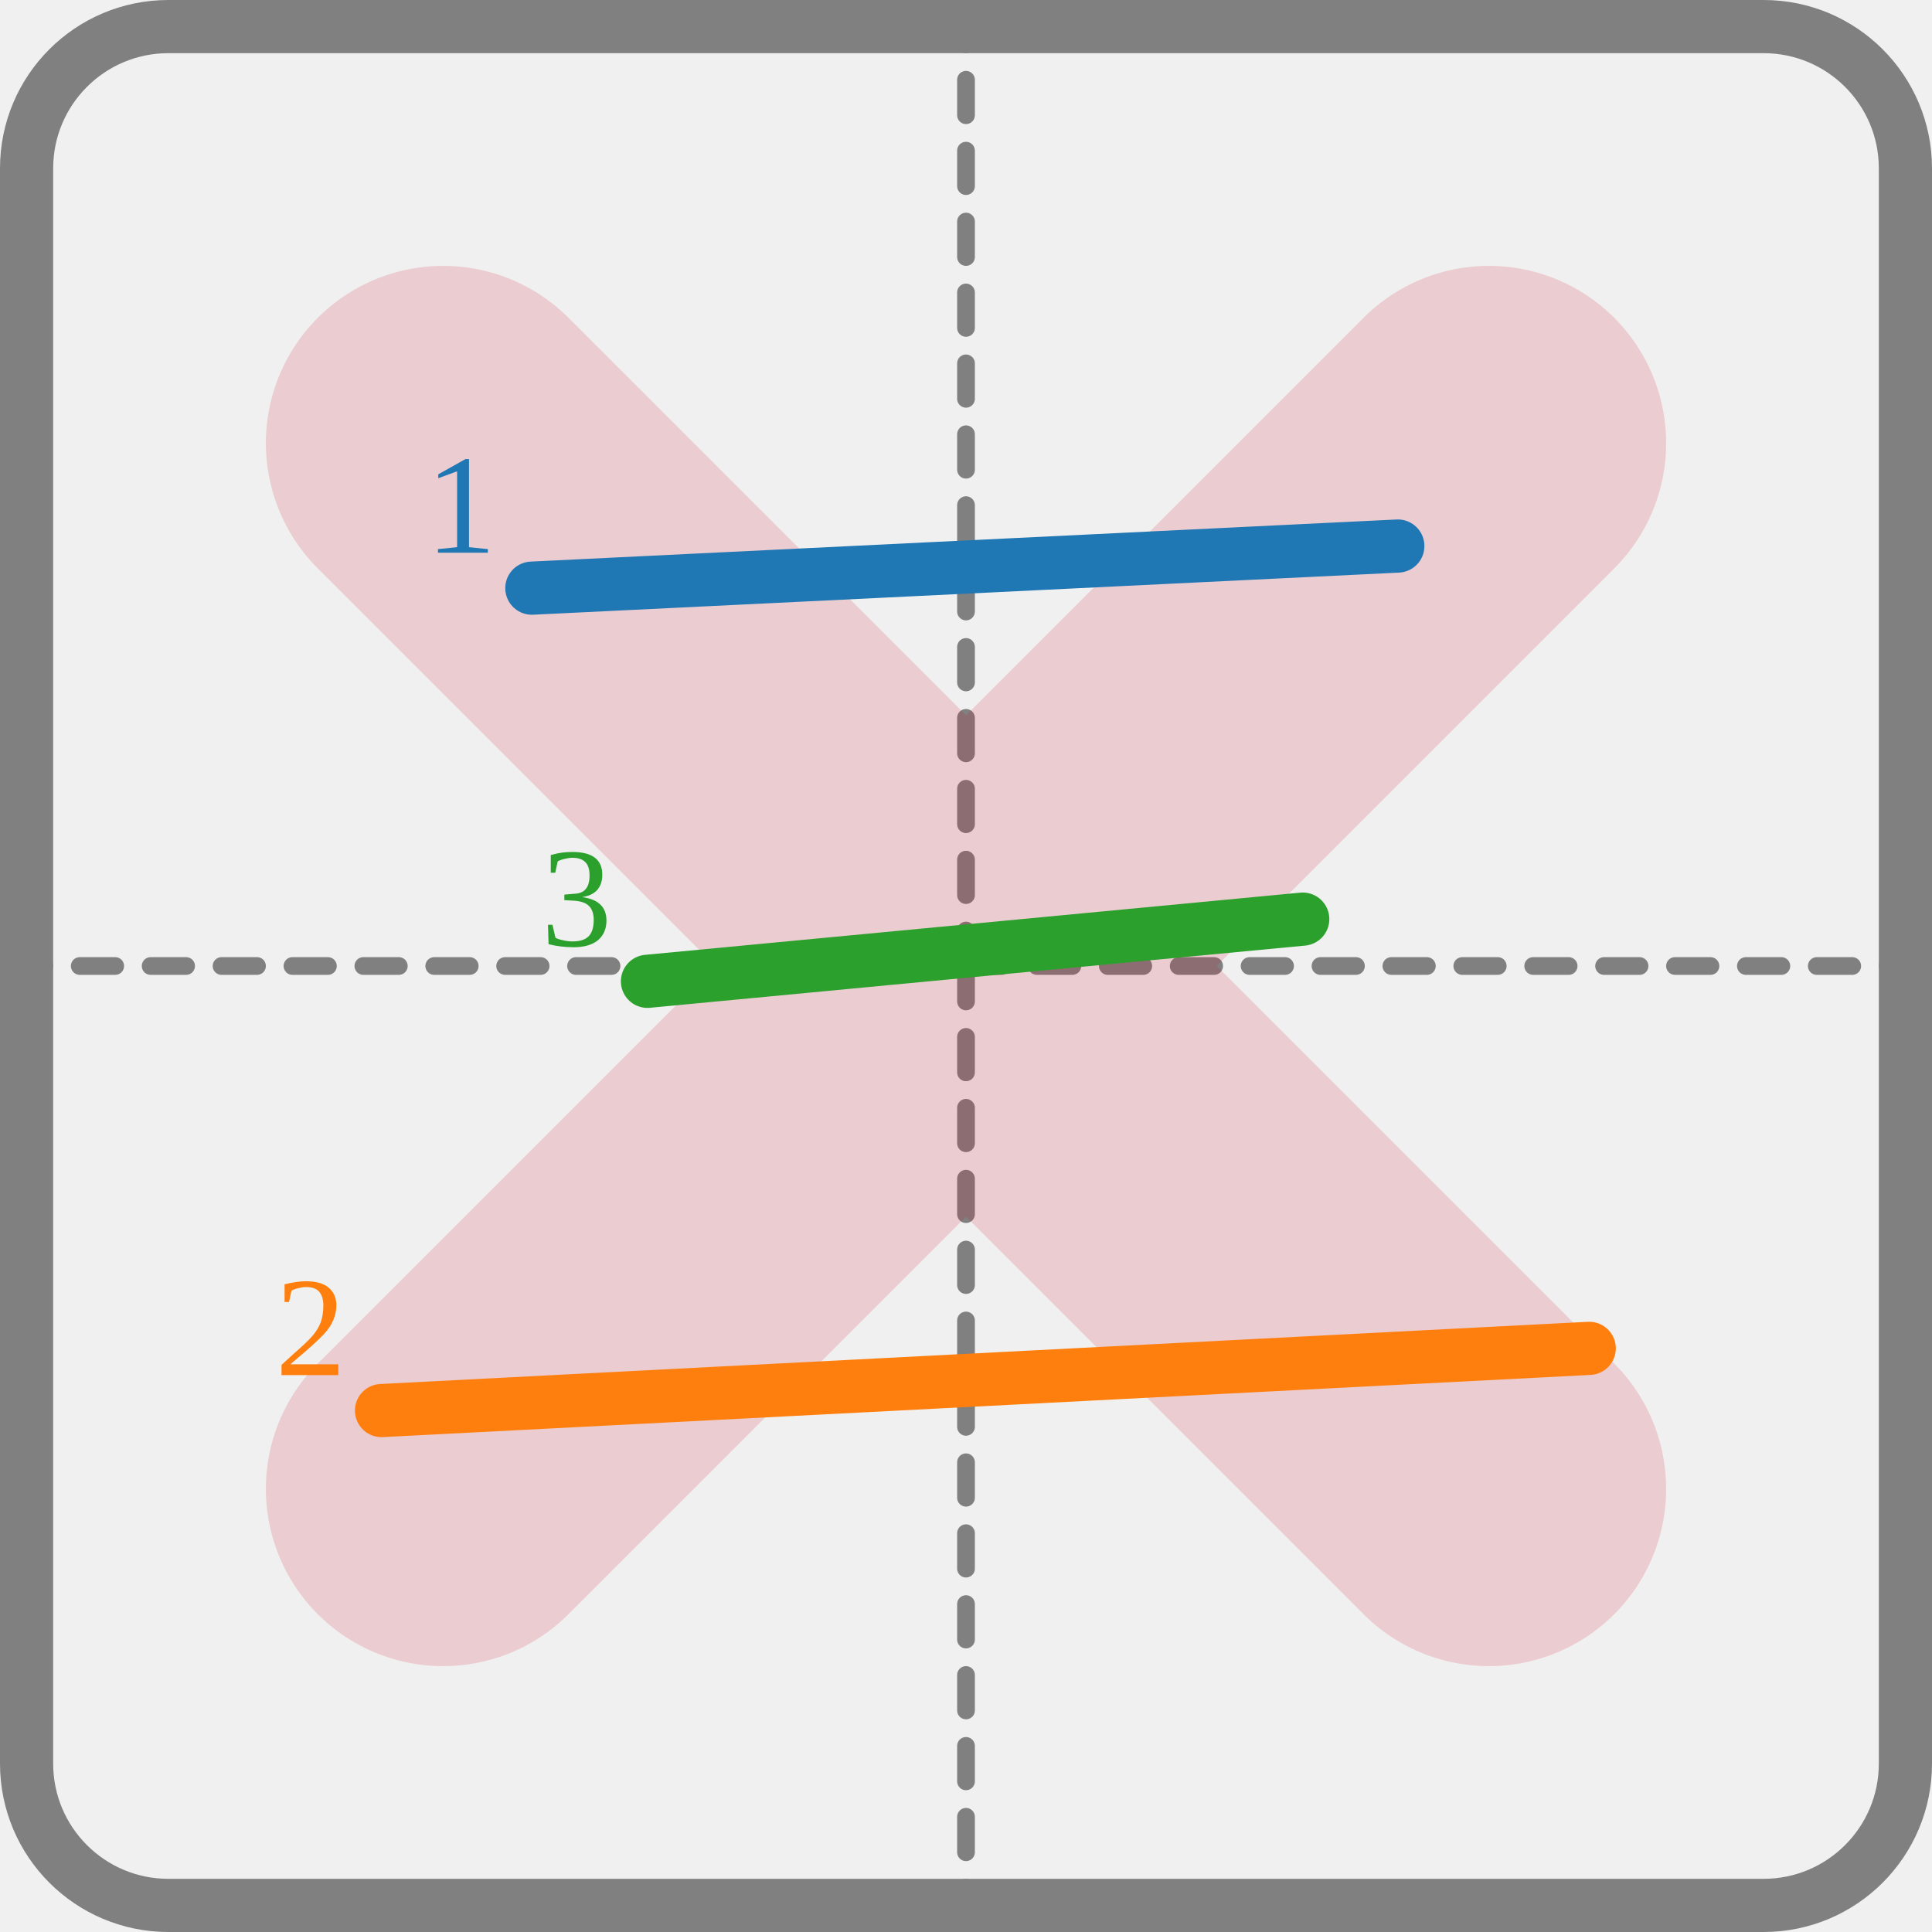
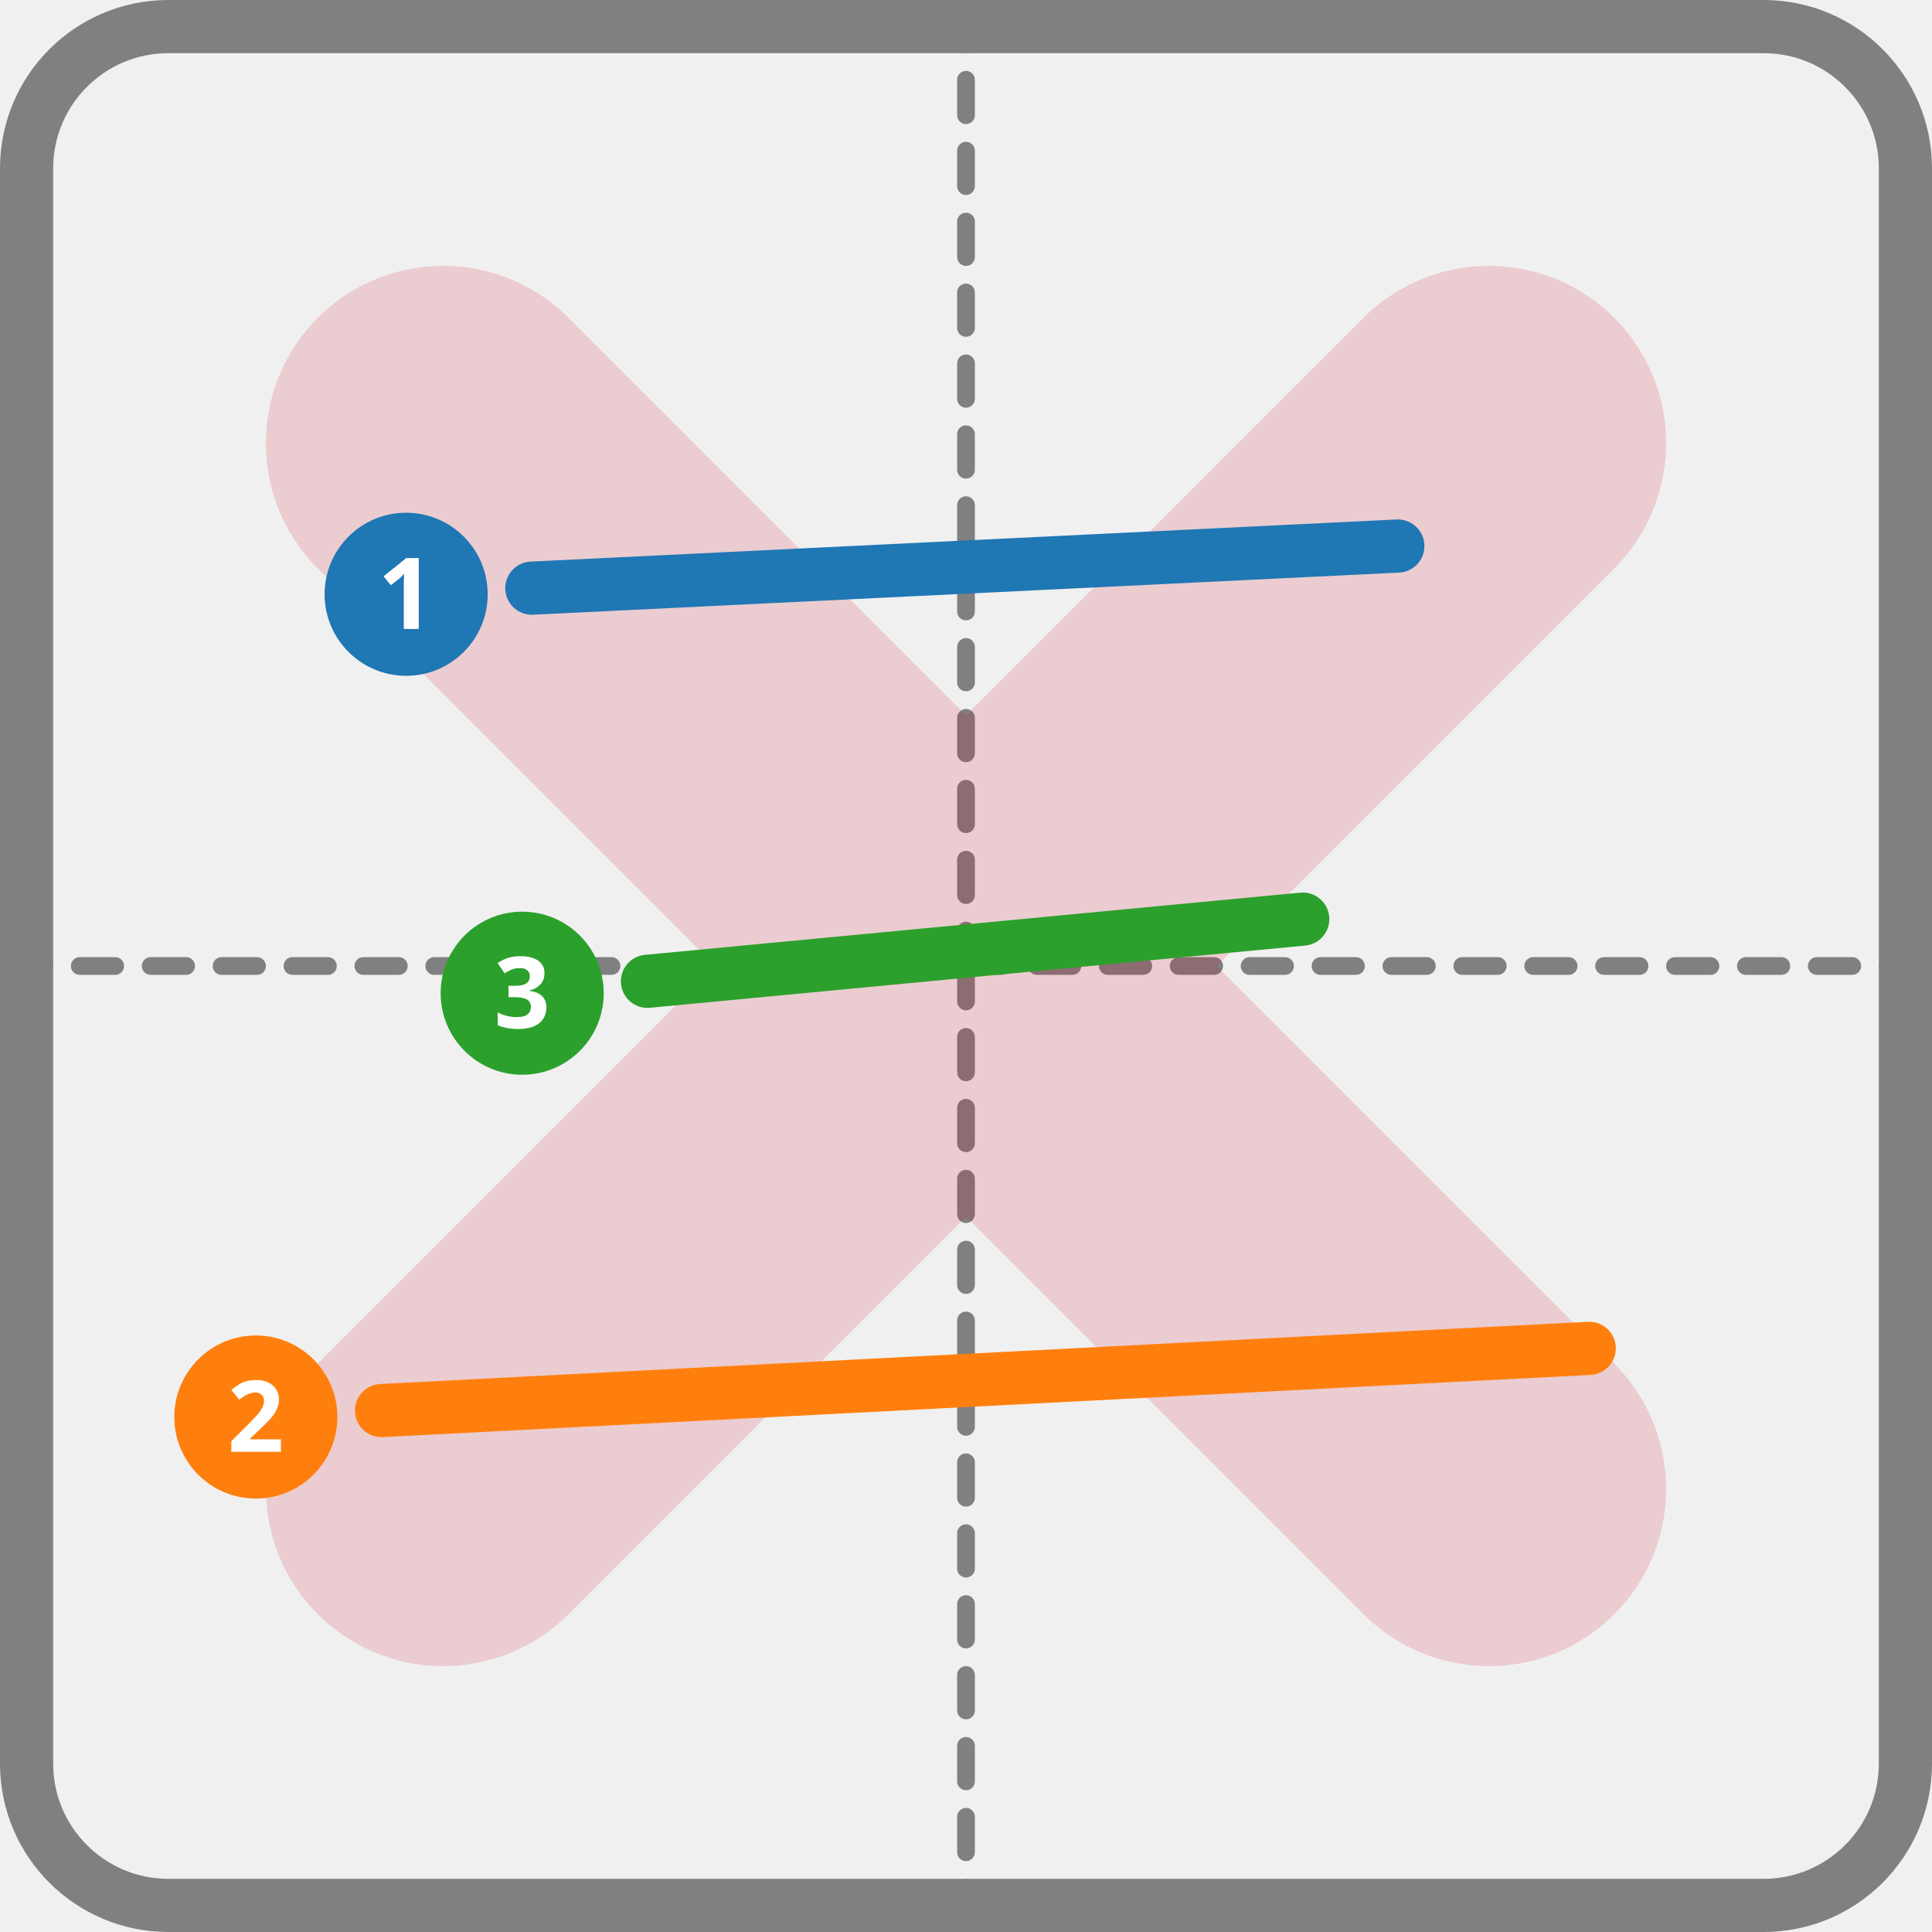
<svg xmlns="http://www.w3.org/2000/svg" height="109" viewBox="0 0 109 109" width="109">
  <rect fill="none" height="106" rx="8" ry="8" stroke="gray" stroke-linejoin="miter" stroke-width="3" width="106" x="1.5" y="1.5" />
  <line stroke="gray" stroke-dasharray="2,2" stroke-linecap="round" stroke-width="1" x1="54.5" x2="109" y1="54.5" y2="54.5" />
  <line stroke="gray" stroke-dasharray="2,2" stroke-linecap="round" stroke-width="1" x1="54.5" x2="0" y1="54.5" y2="54.5" />
  <line stroke="gray" stroke-dasharray="2,2" stroke-linecap="round" stroke-width="1" x1="54.5" x2="54.5" y1="54.5" y2="0" />
  <line stroke="gray" stroke-dasharray="2,2" stroke-linecap="round" stroke-width="1" x1="54.5" x2="54.5" y1="54.5" y2="109" />
  <path d="M25,25 L84,84 M84,25 L25,84" fill="none" opacity="0.15" stroke="#D0021B" stroke-linecap="round" stroke-width="20" />
  <path d="M30.006,33.183 C46.291,32.391 62.576,31.599 78.862,30.807" fill="none" stroke="#1f77b4" stroke-linecap="round" stroke-linejoin="round" stroke-width="3" />
-   <text fill="#1f77b4" font-size="8" text-anchor="end" x="28.006" y="31.183">
+   <path d="M21.525,79.581 C44.237,78.411 66.95,77.242 89.662,76.072" fill="none" stroke="#ff7f0e" stroke-linecap="round" stroke-linejoin="round" stroke-width="3" />
+   <path d="M36.529,55.364 C48.852,54.194 61.175,53.025 73.498,51.855" fill="none" stroke="#2ca02c" stroke-linecap="round" stroke-linejoin="round" stroke-width="3" />
+   <circle cx="22.914" cy="33.528" fill="#1f77b4" r="4.6" />
+   <text fill="#ffffff" font-family="sans-serif" font-size="5.6" font-weight="bold" text-anchor="middle" x="22.914" y="35.488">
1
</text>
-   <path d="M21.525,79.581 C44.237,78.411 66.95,77.242 89.662,76.072" fill="none" stroke="#ff7f0e" stroke-linecap="round" stroke-linejoin="round" stroke-width="3" />
-   <text fill="#ff7f0e" font-size="8" text-anchor="end" x="19.525" y="77.581">
+   <circle cx="14.434" cy="79.946" fill="#ff7f0e" r="4.6" />
+   <text fill="#ffffff" font-family="sans-serif" font-size="5.6" font-weight="bold" text-anchor="middle" x="14.434" y="81.906">
2
</text>
-   <path d="M36.529,55.364 C48.852,54.194 61.175,53.025 73.498,51.855" fill="none" stroke="#2ca02c" stroke-linecap="round" stroke-linejoin="round" stroke-width="3" />
-   <text fill="#2ca02c" font-size="8" text-anchor="end" x="34.529" y="53.364">
+   <circle cx="29.461" cy="56.035" fill="#2ca02c" r="4.6" />
+   <text fill="#ffffff" font-family="sans-serif" font-size="5.6" font-weight="bold" text-anchor="middle" x="29.461" y="57.995">
3
</text>
</svg>
